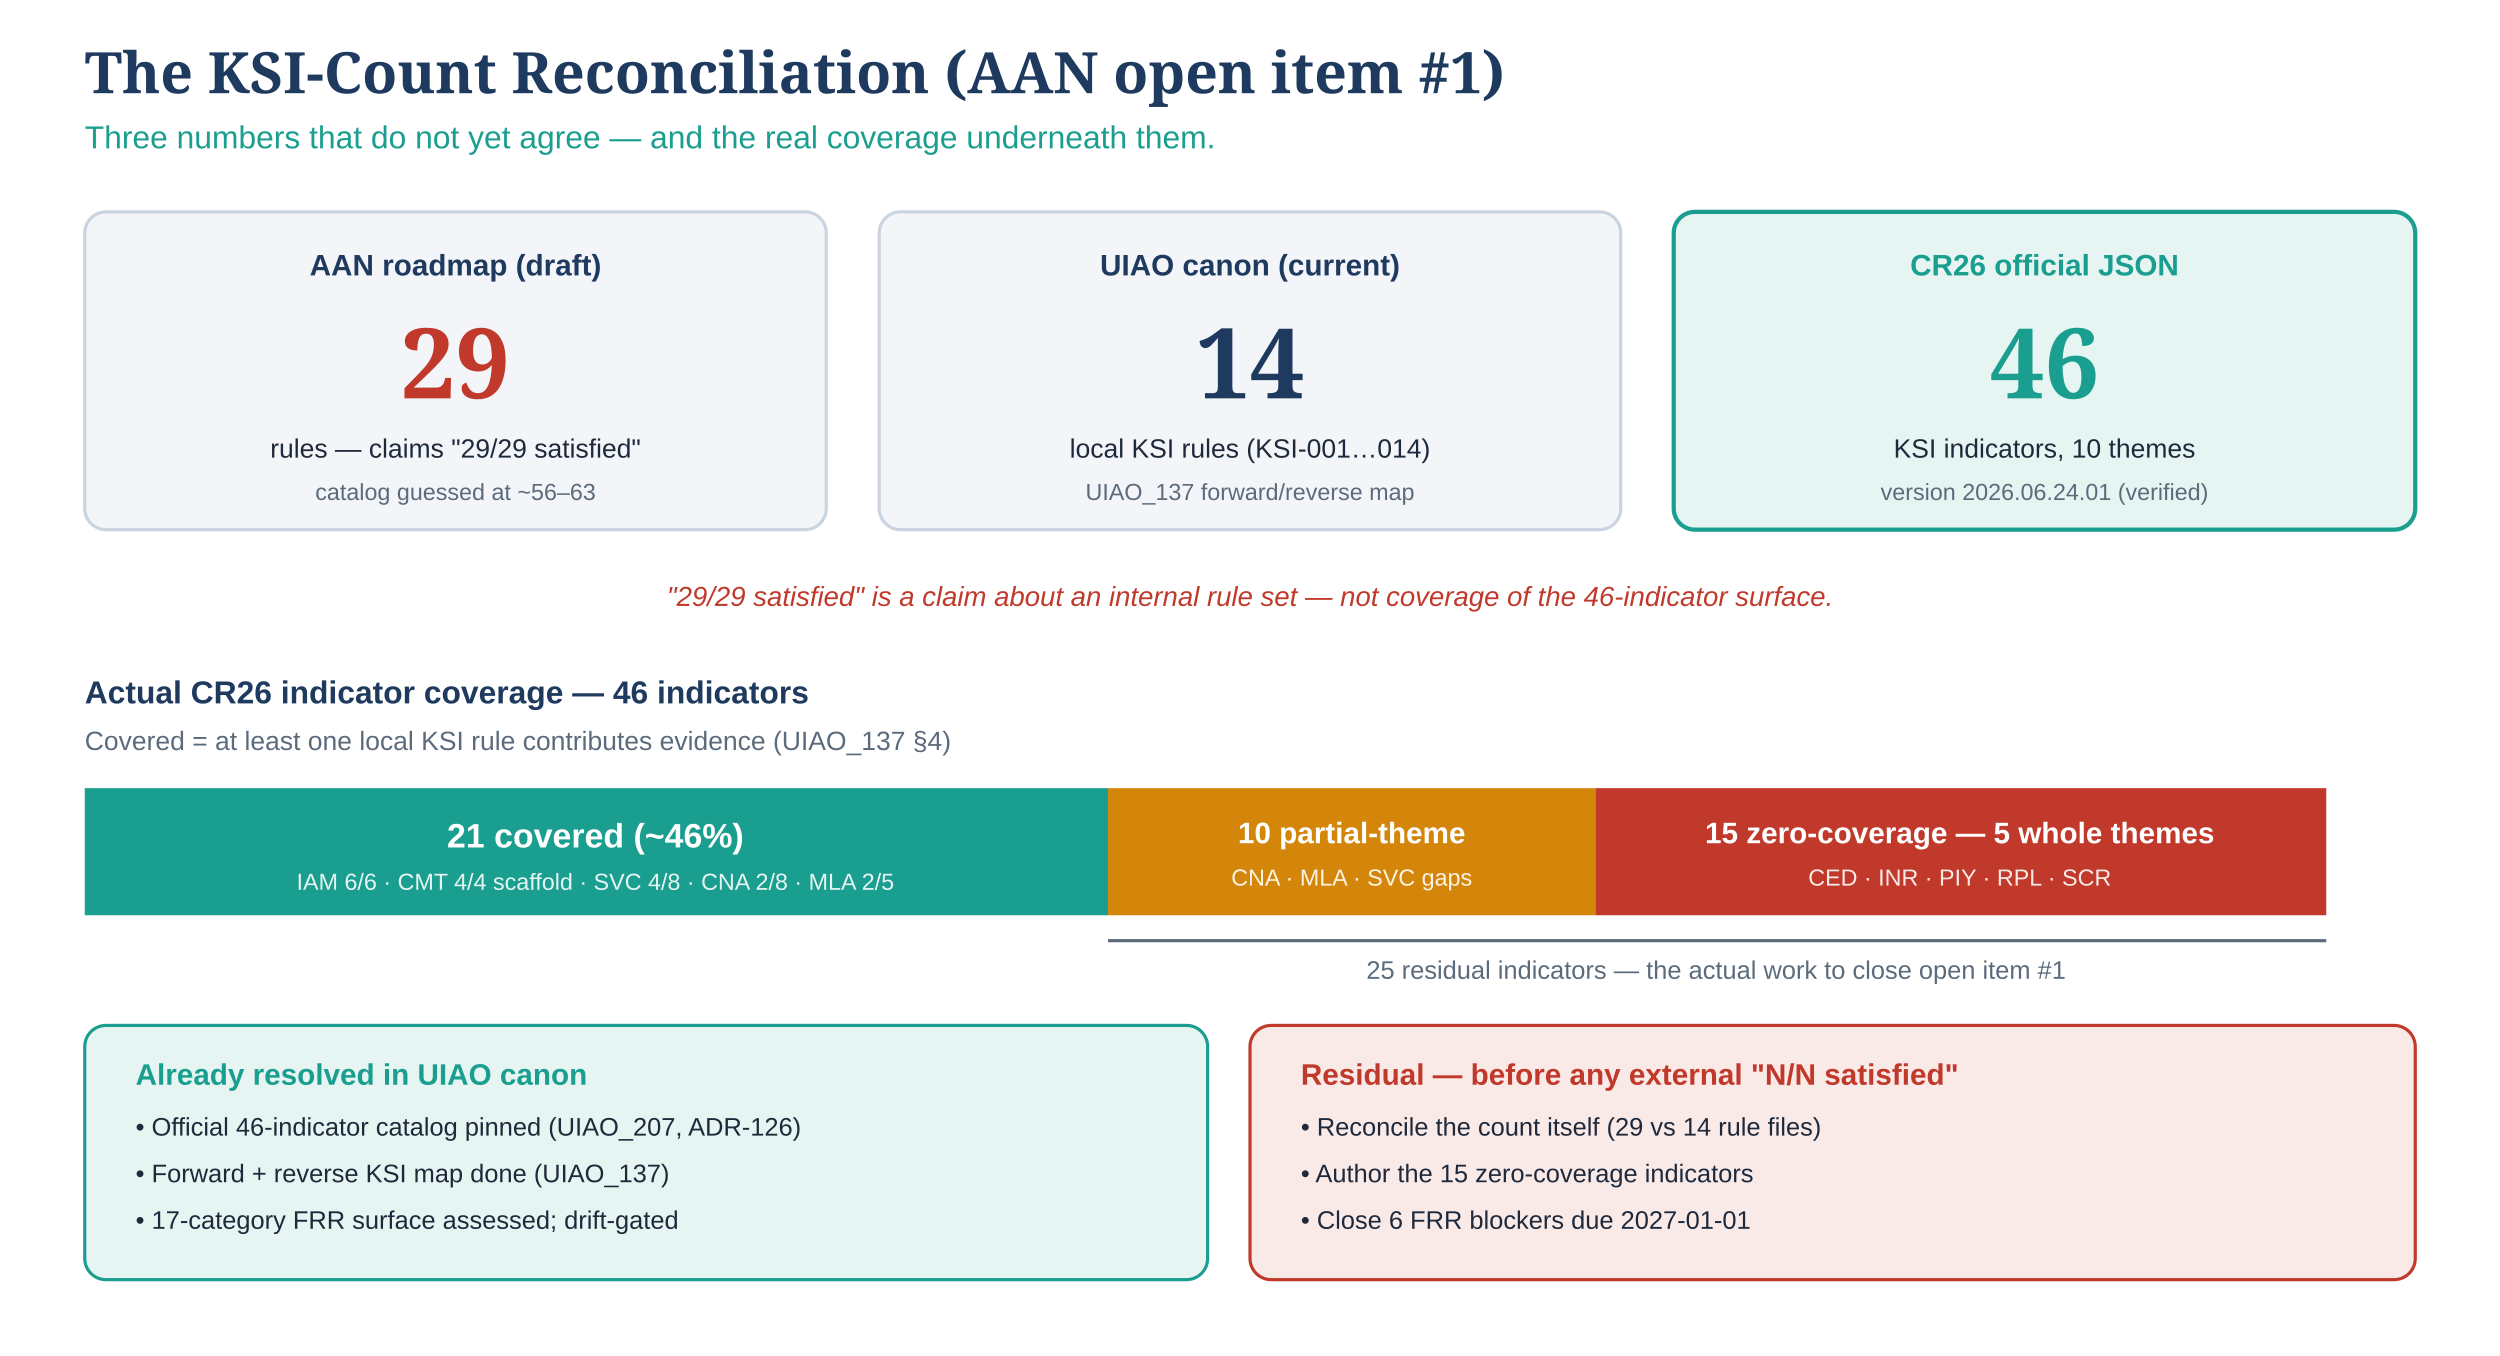
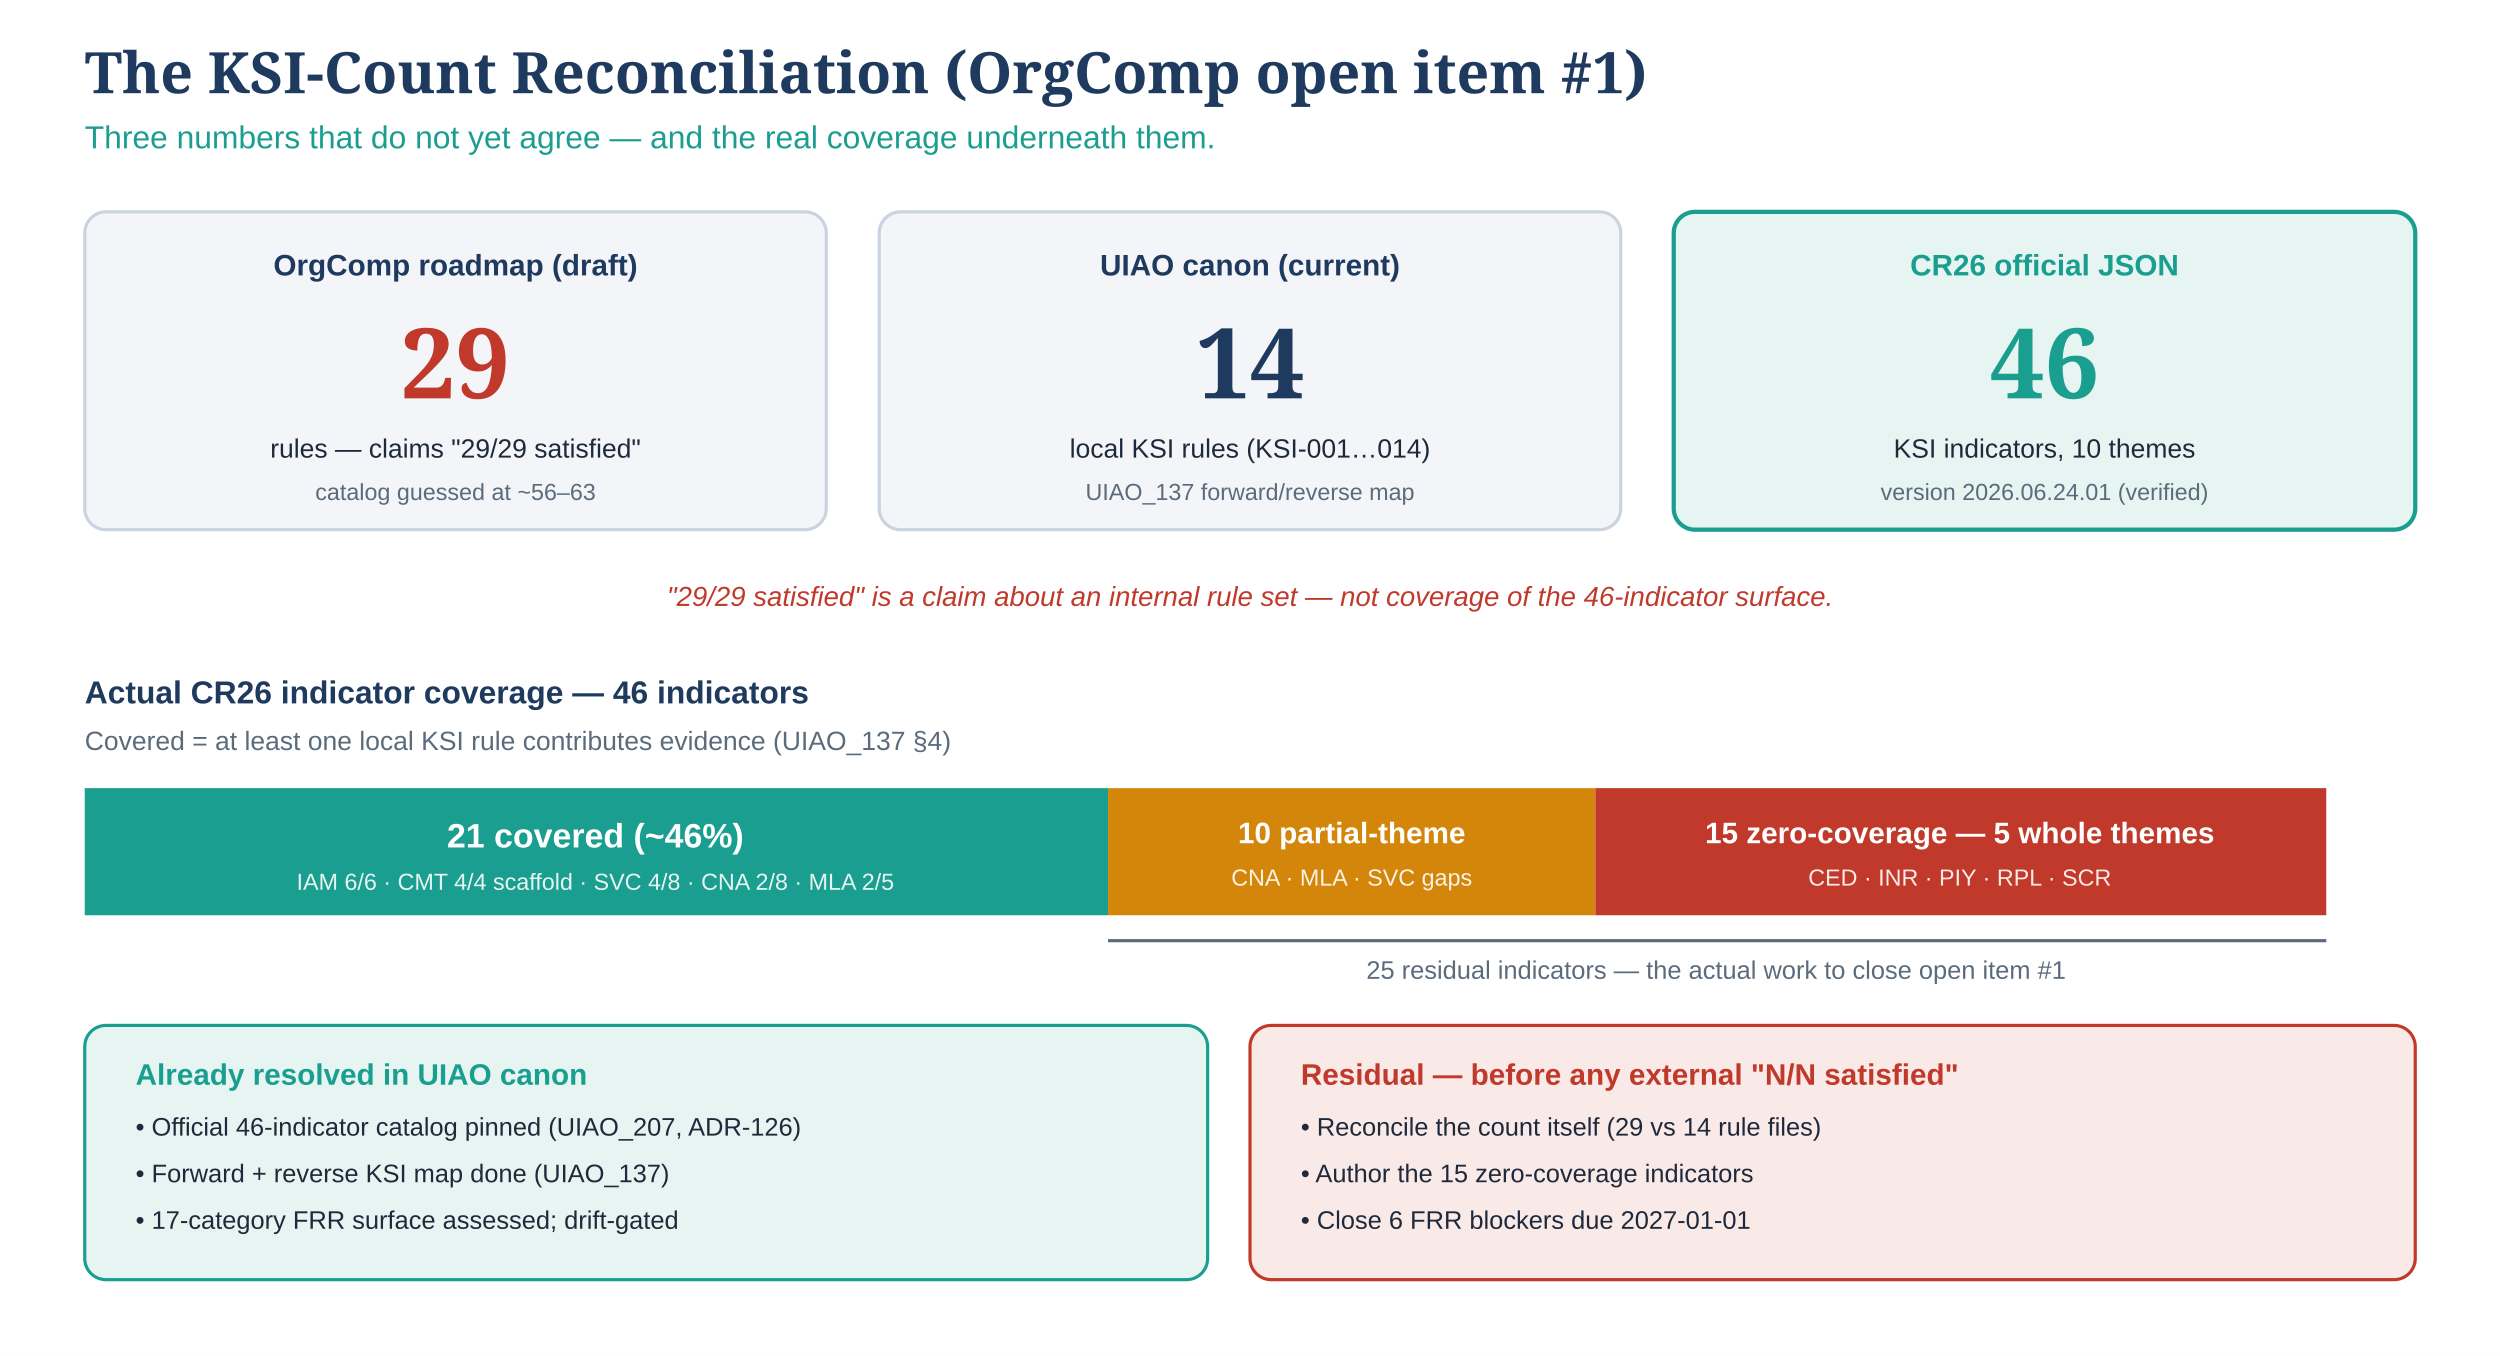
<svg xmlns="http://www.w3.org/2000/svg" viewBox="0 0 1180 640" style="font-family:Arial,sans-serif;background:#FFFFFF;">
  <rect width="1180" height="640" fill="#FFFFFF" />
  <defs>
    <marker id="am" markerWidth="9" markerHeight="9" refX="7" refY="3" orient="auto">
      <path d="M0,0 L0,6 L8,3 z" fill="#5B6B7C" />
    </marker>
  </defs>
-   <text x="40" y="44" font-family="Georgia, serif" font-size="27" font-weight="bold" fill="#1F3A5F">The KSI-Count Reconciliation (AAN open item #1)</text>
+   <text x="40" y="44" font-family="Georgia, serif" font-size="27" font-weight="bold" fill="#1F3A5F">The KSI-Count Reconciliation (OrgComp open item #1)</text>
  <text x="40" y="70" font-size="15" fill="#1A9E8F">Three numbers that do not yet agree — and the real coverage underneath them.</text>
  <rect x="40" y="100" width="350" height="150" rx="10" fill="#F3F5F8" stroke="#C9D4E0" stroke-width="1.5" />
-   <text x="215" y="130" text-anchor="middle" font-size="14" font-weight="bold" fill="#1F3A5F">AAN roadmap (draft)</text>
+   <text x="215" y="130" text-anchor="middle" font-size="14" font-weight="bold" fill="#1F3A5F">OrgComp roadmap (draft)</text>
  <text x="215" y="188" text-anchor="middle" font-family="Georgia, serif" font-size="46" font-weight="bold" fill="#C0392B">29</text>
  <text x="215" y="216" text-anchor="middle" font-size="12.5" fill="#1E293B">rules — claims "29/29 satisfied"</text>
  <text x="215" y="236" text-anchor="middle" font-size="11" fill="#5B6B7C">catalog guessed at ~56–63</text>
  <rect x="415" y="100" width="350" height="150" rx="10" fill="#F3F5F8" stroke="#C9D4E0" stroke-width="1.5" />
  <text x="590" y="130" text-anchor="middle" font-size="14" font-weight="bold" fill="#1F3A5F">UIAO canon (current)</text>
  <text x="590" y="188" text-anchor="middle" font-family="Georgia, serif" font-size="46" font-weight="bold" fill="#1F3A5F">14</text>
  <text x="590" y="216" text-anchor="middle" font-size="12.5" fill="#1E293B">local KSI rules (KSI-001…014)</text>
  <text x="590" y="236" text-anchor="middle" font-size="11" fill="#5B6B7C">UIAO_137 forward/reverse map</text>
  <rect x="790" y="100" width="350" height="150" rx="10" fill="#E6F5F2" stroke="#1A9E8F" stroke-width="2" />
  <text x="965" y="130" text-anchor="middle" font-size="14" font-weight="bold" fill="#1A9E8F">CR26 official JSON</text>
  <text x="965" y="188" text-anchor="middle" font-family="Georgia, serif" font-size="46" font-weight="bold" fill="#1A9E8F">46</text>
  <text x="965" y="216" text-anchor="middle" font-size="12.5" fill="#1E293B">KSI indicators, 10 themes</text>
  <text x="965" y="236" text-anchor="middle" font-size="11" fill="#5B6B7C">version 2026.06.24.01 (verified)</text>
  <text x="590" y="286" text-anchor="middle" font-size="13" font-style="italic" fill="#C0392B">"29/29 satisfied" is a claim about an internal rule set — not coverage of the 46-indicator surface.</text>
  <text x="40" y="332" font-size="15" font-weight="bold" fill="#1F3A5F">Actual CR26 indicator coverage — 46 indicators</text>
  <text x="40" y="354" font-size="12.5" fill="#5B6B7C">Covered = at least one local KSI rule contributes evidence (UIAO_137 §4)</text>
  <g>
    <rect x="40" y="372" width="483" height="60" fill="#1A9E8F" />
    <text x="281" y="400" text-anchor="middle" font-size="16" font-weight="bold" fill="#FFFFFF">21 covered  (~46%)</text>
    <text x="281" y="420" text-anchor="middle" font-size="11" fill="#E6F5F2">IAM 6/6 · CMT 4/4 scaffold · SVC 4/8 · CNA 2/8 · MLA 2/5</text>
    <rect x="523" y="372" width="230" height="60" fill="#D4860B" />
    <text x="638" y="398" text-anchor="middle" font-size="14" font-weight="bold" fill="#FFFFFF">10 partial-theme</text>
    <text x="638" y="418" text-anchor="middle" font-size="11" fill="#FBF3E4">CNA · MLA · SVC gaps</text>
    <rect x="753" y="372" width="345" height="60" fill="#C0392B" />
    <text x="925" y="398" text-anchor="middle" font-size="14" font-weight="bold" fill="#FFFFFF">15 zero-coverage — 5 whole themes</text>
    <text x="925" y="418" text-anchor="middle" font-size="11" fill="#F9EAE8">CED · INR · PIY · RPL · SCR</text>
  </g>
  <text x="1108" y="408" font-size="13" font-weight="bold" fill="#1F3A5F"> </text>
  <line x1="523" y1="444" x2="1098" y2="444" stroke="#5B6B7C" stroke-width="1.5" />
  <text x="810" y="462" text-anchor="middle" font-size="12" fill="#5B6B7C">25 residual indicators — the actual work to close open item #1</text>
  <rect x="40" y="484" width="530" height="120" rx="10" fill="#E6F5F2" stroke="#1A9E8F" stroke-width="1.5" />
  <text x="64" y="512" font-size="14" font-weight="bold" fill="#1A9E8F">Already resolved in UIAO canon</text>
  <text x="64" y="536" font-size="12" fill="#1E293B">• Official 46-indicator catalog pinned (UIAO_207, ADR-126)</text>
  <text x="64" y="558" font-size="12" fill="#1E293B">• Forward + reverse KSI map done (UIAO_137)</text>
  <text x="64" y="580" font-size="12" fill="#1E293B">• 17-category FRR surface assessed; drift-gated</text>
  <rect x="590" y="484" width="550" height="120" rx="10" fill="#F9EAE8" stroke="#C0392B" stroke-width="1.5" />
  <text x="614" y="512" font-size="14" font-weight="bold" fill="#C0392B">Residual — before any external "N/N satisfied"</text>
  <text x="614" y="536" font-size="12" fill="#1E293B">• Reconcile the count itself (29 vs 14 rule files)</text>
  <text x="614" y="558" font-size="12" fill="#1E293B">• Author the 15 zero-coverage indicators</text>
  <text x="614" y="580" font-size="12" fill="#1E293B">• Close 6 FRR blockers due 2027-01-01</text>
</svg>
